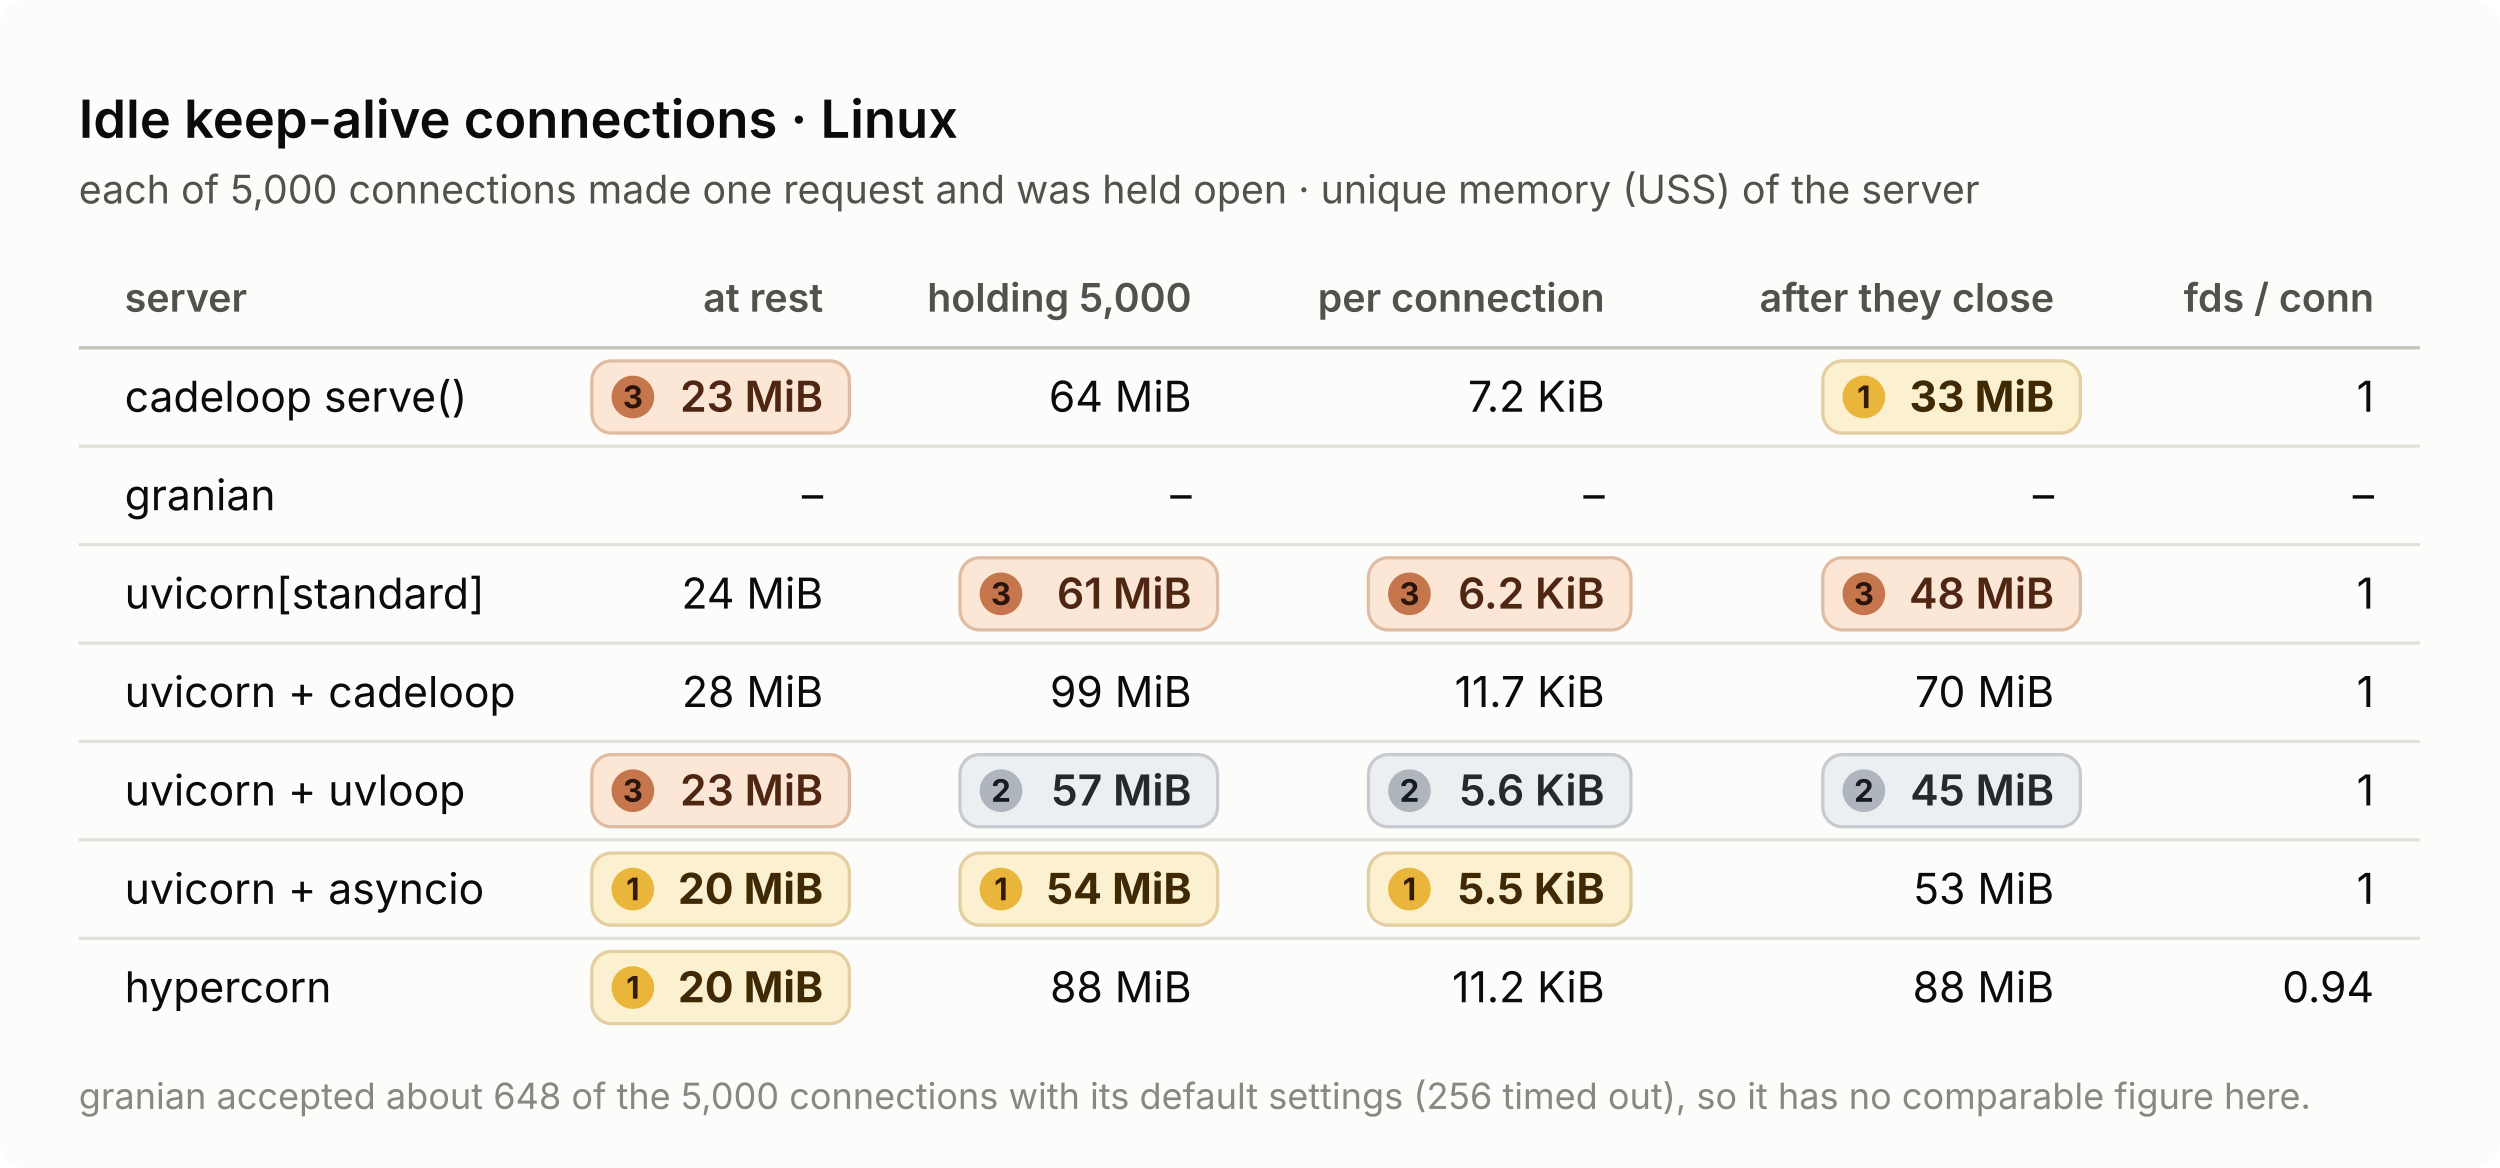
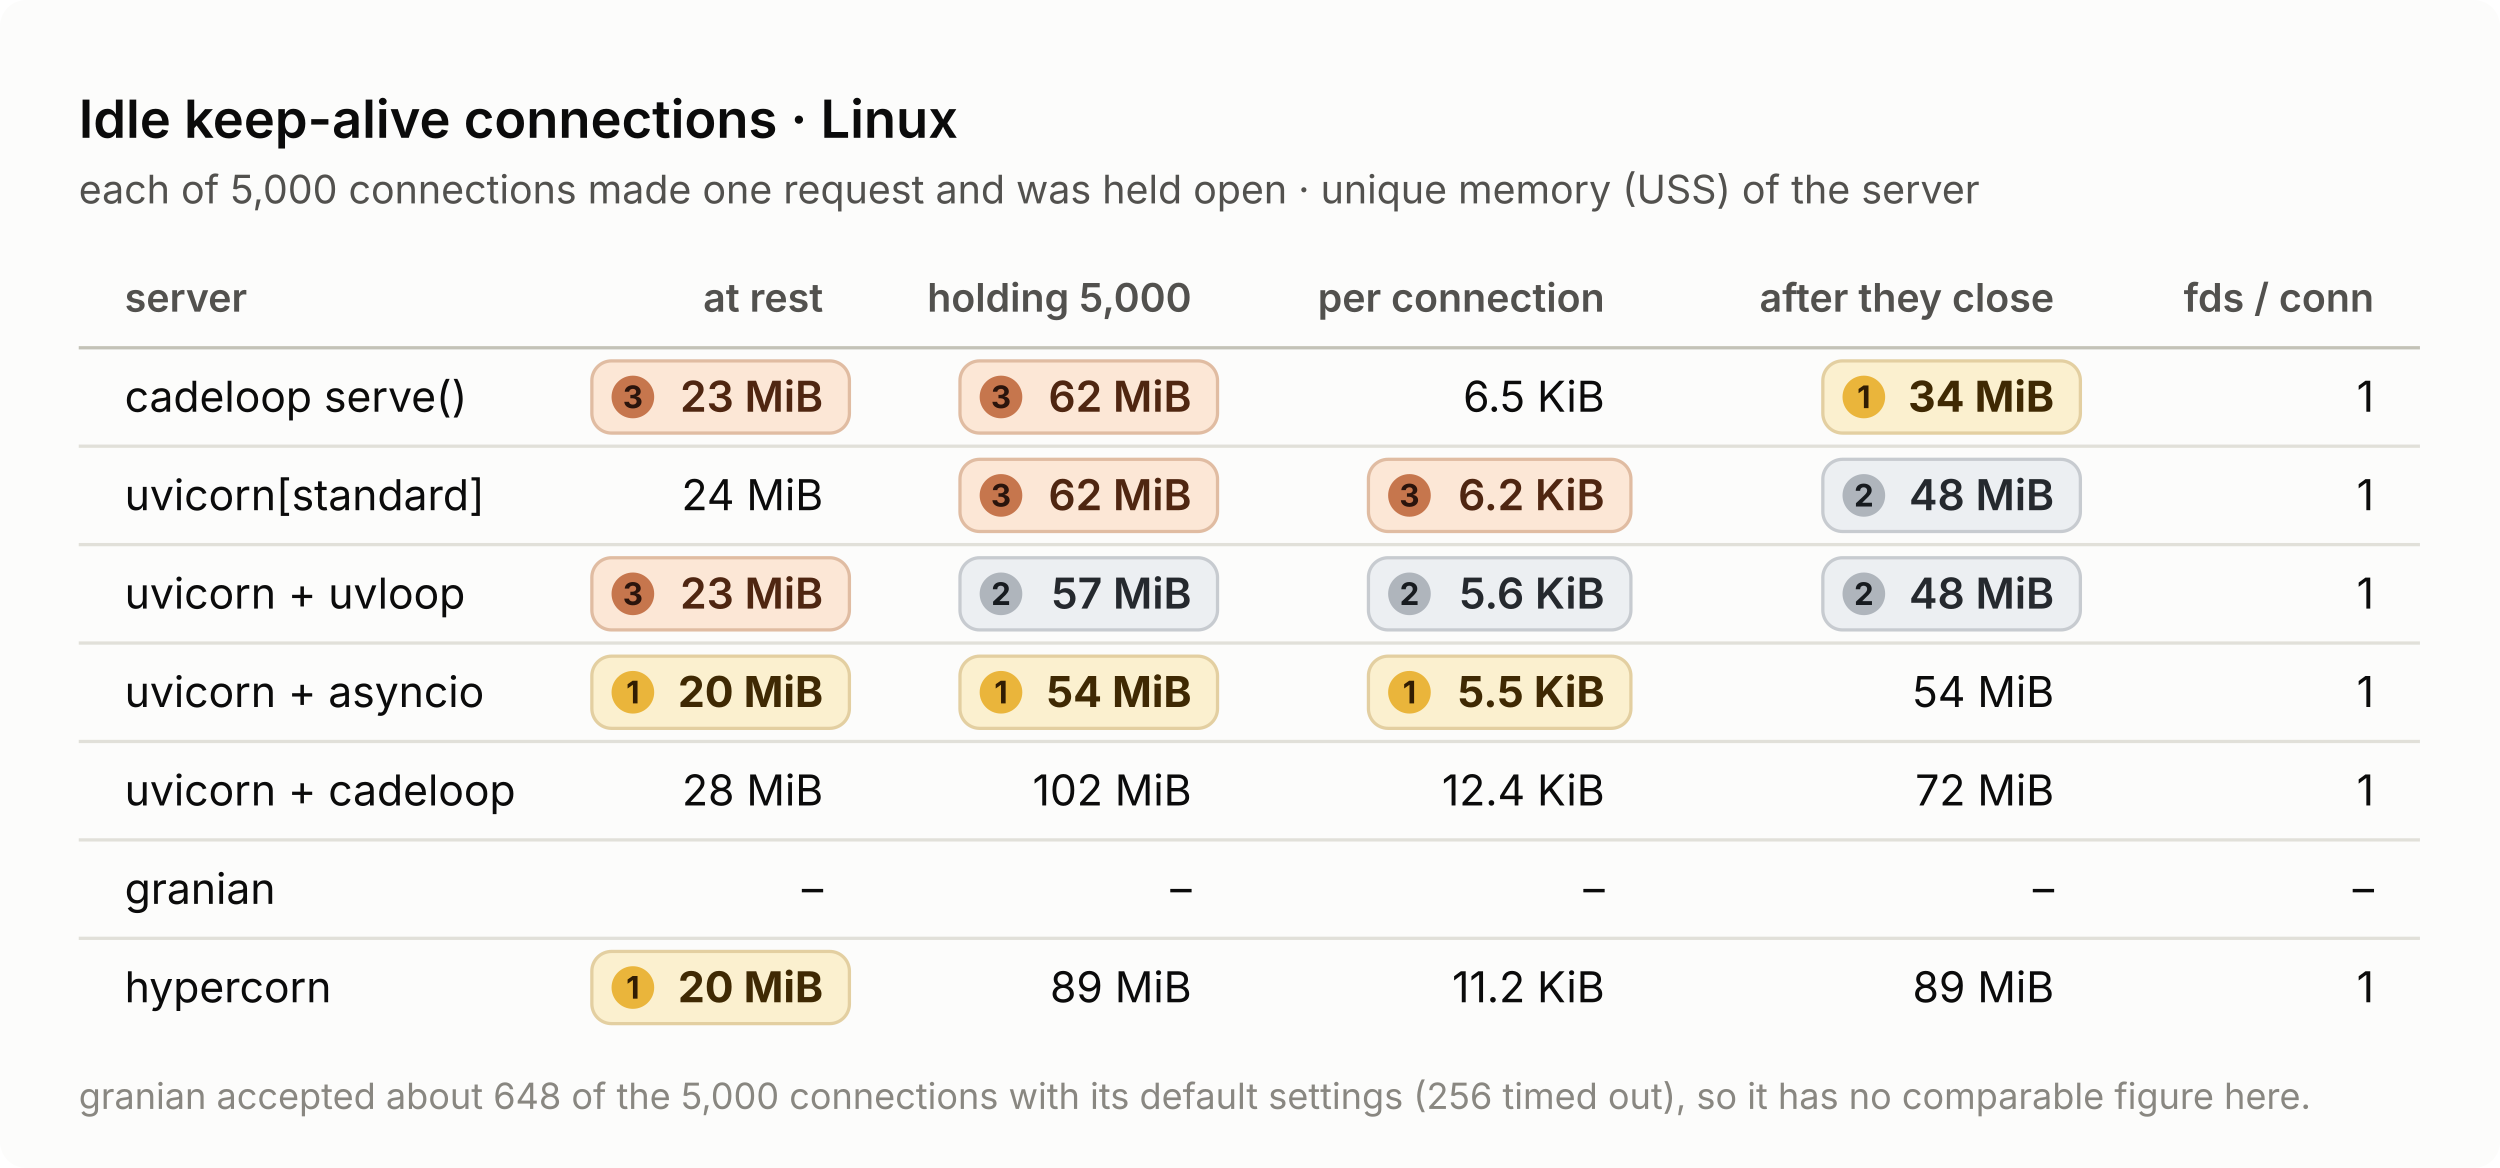
<svg xmlns="http://www.w3.org/2000/svg" viewBox="0 0 762 356" width="762" height="356" font-family="system-ui, -apple-system, 'Segoe UI', sans-serif">
  <rect width="762" height="356" fill="#fcfcfb" rx="8" />
  <text x="24" y="42" font-size="16" font-weight="600" fill="#0b0b0b">Idle keep-alive connections · Linux</text>
  <text x="24" y="62" font-size="12" fill="#52514e">each of 5,000 connections made one request and was held open · unique memory (USS) of the server</text>
  <text x="38.0" y="95.0" font-size="12" font-weight="600" fill="#52514e">server</text>
  <text x="250.9" y="95.0" font-size="12" font-weight="600" text-anchor="end" fill="#52514e">at rest</text>
  <text x="363.2" y="95.0" font-size="12" font-weight="600" text-anchor="end" fill="#52514e">holding 5,000</text>
  <text x="489.1" y="95.0" font-size="12" font-weight="600" text-anchor="end" fill="#52514e">per connection</text>
  <text x="626.1" y="95.0" font-size="12" font-weight="600" text-anchor="end" fill="#52514e">after they close</text>
  <text x="723.6" y="95.0" font-size="12" font-weight="600" text-anchor="end" fill="#52514e">fds / conn</text>
  <line x1="24" y1="106.0" x2="737.6" y2="106.0" stroke="#c3c2b7" stroke-width="1" />
  <text x="38.0" y="125.5" font-size="13" fill="#0b0b0b">cadeloop serve()</text>
  <rect x="180.4" y="110.0" width="78.5" height="22" rx="6" fill="#fce7d6" stroke="#e0bca2" stroke-width="1" />
  <circle cx="192.9" cy="121.0" r="6.5" fill="#c6764d" />
  <text x="192.9" y="124.4" font-size="9.5" font-weight="700" text-anchor="middle" fill="#2a140c">3</text>
  <text x="250.9" y="125.5" font-size="13" text-anchor="end" font-weight="600" fill="#4f2611">23 MiB</text>
-   <text x="363.2" y="125.5" font-size="13" text-anchor="end" fill="#0b0b0b">64 MiB</text>
-   <text x="489.1" y="125.5" font-size="13" text-anchor="end" fill="#0b0b0b">7.2 KiB</text>
+   <rect x="292.6" y="110.0" width="78.5" height="22" rx="6" fill="#fce7d6" stroke="#e0bca2" stroke-width="1" />
+   <circle cx="305.1" cy="121.0" r="6.5" fill="#c6764d" />
+   <text x="305.1" y="124.4" font-size="9.5" font-weight="700" text-anchor="middle" fill="#2a140c">3</text>
+   <text x="363.2" y="125.5" font-size="13" text-anchor="end" font-weight="600" fill="#4f2611">62 MiB</text>
+   <text x="489.1" y="125.5" font-size="13" text-anchor="end" fill="#0b0b0b">6.5 KiB</text>
  <rect x="555.6" y="110.0" width="78.5" height="22" rx="6" fill="#fbf0cf" stroke="#e3cfa1" stroke-width="1" />
  <circle cx="568.1" cy="121.0" r="6.5" fill="#eab53b" />
  <text x="568.1" y="124.4" font-size="9.5" font-weight="700" text-anchor="middle" fill="#311d03">1</text>
-   <text x="626.1" y="125.5" font-size="13" text-anchor="end" font-weight="700" fill="#3f2903">33 MiB</text>
+   <text x="626.1" y="125.5" font-size="13" text-anchor="end" font-weight="700" fill="#3f2903">34 MiB</text>
  <text x="723.6" y="125.5" font-size="13" text-anchor="end" fill="#0b0b0b">1</text>
  <line x1="24" y1="136.0" x2="737.6" y2="136.0" stroke="#e1e0d9" stroke-width="1" />
-   <text x="38.0" y="155.5" font-size="13" fill="#0b0b0b">granian</text>
-   <text x="250.9" y="155.5" font-size="13" text-anchor="end" fill="#0b0b0b">–</text>
-   <text x="363.2" y="155.5" font-size="13" text-anchor="end" fill="#0b0b0b">–</text>
-   <text x="489.1" y="155.5" font-size="13" text-anchor="end" fill="#0b0b0b">–</text>
-   <text x="626.1" y="155.5" font-size="13" text-anchor="end" fill="#0b0b0b">–</text>
-   <text x="723.6" y="155.5" font-size="13" text-anchor="end" fill="#0b0b0b">–</text>
+   <text x="38.0" y="155.5" font-size="13" fill="#0b0b0b">uvicorn[standard]</text>
+   <text x="250.9" y="155.5" font-size="13" text-anchor="end" fill="#0b0b0b">24 MiB</text>
+   <rect x="292.6" y="140.0" width="78.5" height="22" rx="6" fill="#fce7d6" stroke="#e0bca2" stroke-width="1" />
+   <circle cx="305.1" cy="151.0" r="6.5" fill="#c6764d" />
+   <text x="305.1" y="154.4" font-size="9.5" font-weight="700" text-anchor="middle" fill="#2a140c">3</text>
+   <text x="363.2" y="155.5" font-size="13" text-anchor="end" font-weight="600" fill="#4f2611">62 MiB</text>
+   <rect x="417.1" y="140.0" width="80.0" height="22" rx="6" fill="#fce7d6" stroke="#e0bca2" stroke-width="1" />
+   <circle cx="429.6" cy="151.0" r="6.5" fill="#c6764d" />
+   <text x="429.6" y="154.4" font-size="9.5" font-weight="700" text-anchor="middle" fill="#2a140c">3</text>
+   <text x="489.1" y="155.5" font-size="13" text-anchor="end" font-weight="600" fill="#4f2611">6.2 KiB</text>
+   <rect x="555.6" y="140.0" width="78.5" height="22" rx="6" fill="#eceff2" stroke="#c7cbd0" stroke-width="1" />
+   <circle cx="568.1" cy="151.0" r="6.5" fill="#afb5bc" />
+   <text x="568.1" y="154.4" font-size="9.5" font-weight="700" text-anchor="middle" fill="#171b1f">2</text>
+   <text x="626.1" y="155.5" font-size="13" text-anchor="end" font-weight="600" fill="#25292e">48 MiB</text>
+   <text x="723.6" y="155.5" font-size="13" text-anchor="end" fill="#0b0b0b">1</text>
  <line x1="24" y1="166.0" x2="737.6" y2="166.0" stroke="#e1e0d9" stroke-width="1" />
-   <text x="38.0" y="185.5" font-size="13" fill="#0b0b0b">uvicorn[standard]</text>
-   <text x="250.9" y="185.5" font-size="13" text-anchor="end" fill="#0b0b0b">24 MiB</text>
-   <rect x="292.6" y="170.0" width="78.5" height="22" rx="6" fill="#fce7d6" stroke="#e0bca2" stroke-width="1" />
-   <circle cx="305.1" cy="181.0" r="6.5" fill="#c6764d" />
-   <text x="305.1" y="184.4" font-size="9.5" font-weight="700" text-anchor="middle" fill="#2a140c">3</text>
-   <text x="363.2" y="185.5" font-size="13" text-anchor="end" font-weight="600" fill="#4f2611">61 MiB</text>
-   <rect x="417.1" y="170.0" width="80.0" height="22" rx="6" fill="#fce7d6" stroke="#e0bca2" stroke-width="1" />
-   <circle cx="429.6" cy="181.0" r="6.5" fill="#c6764d" />
-   <text x="429.6" y="184.4" font-size="9.5" font-weight="700" text-anchor="middle" fill="#2a140c">3</text>
-   <text x="489.1" y="185.5" font-size="13" text-anchor="end" font-weight="600" fill="#4f2611">6.2 KiB</text>
-   <rect x="555.6" y="170.0" width="78.5" height="22" rx="6" fill="#fce7d6" stroke="#e0bca2" stroke-width="1" />
-   <circle cx="568.1" cy="181.0" r="6.5" fill="#c6764d" />
-   <text x="568.1" y="184.4" font-size="9.5" font-weight="700" text-anchor="middle" fill="#2a140c">3</text>
-   <text x="626.1" y="185.5" font-size="13" text-anchor="end" font-weight="600" fill="#4f2611">48 MiB</text>
+   <text x="38.0" y="185.5" font-size="13" fill="#0b0b0b">uvicorn + uvloop</text>
+   <rect x="180.4" y="170.0" width="78.5" height="22" rx="6" fill="#fce7d6" stroke="#e0bca2" stroke-width="1" />
+   <circle cx="192.9" cy="181.0" r="6.5" fill="#c6764d" />
+   <text x="192.9" y="184.4" font-size="9.5" font-weight="700" text-anchor="middle" fill="#2a140c">3</text>
+   <text x="250.9" y="185.5" font-size="13" text-anchor="end" font-weight="600" fill="#4f2611">23 MiB</text>
+   <rect x="292.6" y="170.0" width="78.5" height="22" rx="6" fill="#eceff2" stroke="#c7cbd0" stroke-width="1" />
+   <circle cx="305.1" cy="181.0" r="6.5" fill="#afb5bc" />
+   <text x="305.1" y="184.4" font-size="9.5" font-weight="700" text-anchor="middle" fill="#171b1f">2</text>
+   <text x="363.2" y="185.5" font-size="13" text-anchor="end" font-weight="600" fill="#25292e">57 MiB</text>
+   <rect x="417.1" y="170.0" width="80.0" height="22" rx="6" fill="#eceff2" stroke="#c7cbd0" stroke-width="1" />
+   <circle cx="429.6" cy="181.0" r="6.5" fill="#afb5bc" />
+   <text x="429.6" y="184.4" font-size="9.5" font-weight="700" text-anchor="middle" fill="#171b1f">2</text>
+   <text x="489.1" y="185.5" font-size="13" text-anchor="end" font-weight="600" fill="#25292e">5.6 KiB</text>
+   <rect x="555.6" y="170.0" width="78.5" height="22" rx="6" fill="#eceff2" stroke="#c7cbd0" stroke-width="1" />
+   <circle cx="568.1" cy="181.0" r="6.5" fill="#afb5bc" />
+   <text x="568.1" y="184.4" font-size="9.5" font-weight="700" text-anchor="middle" fill="#171b1f">2</text>
+   <text x="626.1" y="185.5" font-size="13" text-anchor="end" font-weight="600" fill="#25292e">48 MiB</text>
  <text x="723.6" y="185.5" font-size="13" text-anchor="end" fill="#0b0b0b">1</text>
  <line x1="24" y1="196.0" x2="737.6" y2="196.0" stroke="#e1e0d9" stroke-width="1" />
-   <text x="38.0" y="215.5" font-size="13" fill="#0b0b0b">uvicorn + cadeloop</text>
-   <text x="250.9" y="215.5" font-size="13" text-anchor="end" fill="#0b0b0b">28 MiB</text>
-   <text x="363.2" y="215.5" font-size="13" text-anchor="end" fill="#0b0b0b">99 MiB</text>
-   <text x="489.1" y="215.5" font-size="13" text-anchor="end" fill="#0b0b0b">11.7 KiB</text>
-   <text x="626.1" y="215.5" font-size="13" text-anchor="end" fill="#0b0b0b">70 MiB</text>
+   <text x="38.0" y="215.5" font-size="13" fill="#0b0b0b">uvicorn + asyncio</text>
+   <rect x="180.4" y="200.0" width="78.5" height="22" rx="6" fill="#fbf0cf" stroke="#e3cfa1" stroke-width="1" />
+   <circle cx="192.9" cy="211.0" r="6.5" fill="#eab53b" />
+   <text x="192.9" y="214.4" font-size="9.5" font-weight="700" text-anchor="middle" fill="#311d03">1</text>
+   <text x="250.9" y="215.5" font-size="13" text-anchor="end" font-weight="700" fill="#3f2903">20 MiB</text>
+   <rect x="292.6" y="200.0" width="78.5" height="22" rx="6" fill="#fbf0cf" stroke="#e3cfa1" stroke-width="1" />
+   <circle cx="305.1" cy="211.0" r="6.5" fill="#eab53b" />
+   <text x="305.1" y="214.4" font-size="9.5" font-weight="700" text-anchor="middle" fill="#311d03">1</text>
+   <text x="363.2" y="215.5" font-size="13" text-anchor="end" font-weight="700" fill="#3f2903">54 MiB</text>
+   <rect x="417.1" y="200.0" width="80.0" height="22" rx="6" fill="#fbf0cf" stroke="#e3cfa1" stroke-width="1" />
+   <circle cx="429.6" cy="211.0" r="6.5" fill="#eab53b" />
+   <text x="429.6" y="214.4" font-size="9.5" font-weight="700" text-anchor="middle" fill="#311d03">1</text>
+   <text x="489.1" y="215.5" font-size="13" text-anchor="end" font-weight="700" fill="#3f2903">5.5 KiB</text>
+   <text x="626.1" y="215.5" font-size="13" text-anchor="end" fill="#0b0b0b">54 MiB</text>
  <text x="723.6" y="215.5" font-size="13" text-anchor="end" fill="#0b0b0b">1</text>
  <line x1="24" y1="226.0" x2="737.6" y2="226.0" stroke="#e1e0d9" stroke-width="1" />
-   <text x="38.0" y="245.5" font-size="13" fill="#0b0b0b">uvicorn + uvloop</text>
-   <rect x="180.4" y="230.0" width="78.5" height="22" rx="6" fill="#fce7d6" stroke="#e0bca2" stroke-width="1" />
-   <circle cx="192.9" cy="241.0" r="6.5" fill="#c6764d" />
-   <text x="192.9" y="244.4" font-size="9.5" font-weight="700" text-anchor="middle" fill="#2a140c">3</text>
-   <text x="250.9" y="245.5" font-size="13" text-anchor="end" font-weight="600" fill="#4f2611">23 MiB</text>
-   <rect x="292.6" y="230.0" width="78.5" height="22" rx="6" fill="#eceff2" stroke="#c7cbd0" stroke-width="1" />
-   <circle cx="305.1" cy="241.0" r="6.5" fill="#afb5bc" />
-   <text x="305.1" y="244.4" font-size="9.5" font-weight="700" text-anchor="middle" fill="#171b1f">2</text>
-   <text x="363.2" y="245.5" font-size="13" text-anchor="end" font-weight="600" fill="#25292e">57 MiB</text>
-   <rect x="417.1" y="230.0" width="80.0" height="22" rx="6" fill="#eceff2" stroke="#c7cbd0" stroke-width="1" />
-   <circle cx="429.6" cy="241.0" r="6.5" fill="#afb5bc" />
-   <text x="429.6" y="244.4" font-size="9.5" font-weight="700" text-anchor="middle" fill="#171b1f">2</text>
-   <text x="489.1" y="245.5" font-size="13" text-anchor="end" font-weight="600" fill="#25292e">5.6 KiB</text>
-   <rect x="555.6" y="230.0" width="78.5" height="22" rx="6" fill="#eceff2" stroke="#c7cbd0" stroke-width="1" />
-   <circle cx="568.1" cy="241.0" r="6.5" fill="#afb5bc" />
-   <text x="568.1" y="244.4" font-size="9.5" font-weight="700" text-anchor="middle" fill="#171b1f">2</text>
-   <text x="626.1" y="245.5" font-size="13" text-anchor="end" font-weight="600" fill="#25292e">45 MiB</text>
+   <text x="38.0" y="245.5" font-size="13" fill="#0b0b0b">uvicorn + cadeloop</text>
+   <text x="250.9" y="245.5" font-size="13" text-anchor="end" fill="#0b0b0b">28 MiB</text>
+   <text x="363.2" y="245.5" font-size="13" text-anchor="end" fill="#0b0b0b">102 MiB</text>
+   <text x="489.1" y="245.5" font-size="13" text-anchor="end" fill="#0b0b0b">12.4 KiB</text>
+   <text x="626.1" y="245.5" font-size="13" text-anchor="end" fill="#0b0b0b">72 MiB</text>
  <text x="723.6" y="245.5" font-size="13" text-anchor="end" fill="#0b0b0b">1</text>
  <line x1="24" y1="256.0" x2="737.6" y2="256.0" stroke="#e1e0d9" stroke-width="1" />
-   <text x="38.0" y="275.5" font-size="13" fill="#0b0b0b">uvicorn + asyncio</text>
-   <rect x="180.4" y="260.0" width="78.5" height="22" rx="6" fill="#fbf0cf" stroke="#e3cfa1" stroke-width="1" />
-   <circle cx="192.9" cy="271.0" r="6.5" fill="#eab53b" />
-   <text x="192.9" y="274.4" font-size="9.5" font-weight="700" text-anchor="middle" fill="#311d03">1</text>
-   <text x="250.9" y="275.5" font-size="13" text-anchor="end" font-weight="700" fill="#3f2903">20 MiB</text>
-   <rect x="292.6" y="260.0" width="78.5" height="22" rx="6" fill="#fbf0cf" stroke="#e3cfa1" stroke-width="1" />
-   <circle cx="305.1" cy="271.0" r="6.5" fill="#eab53b" />
-   <text x="305.1" y="274.4" font-size="9.5" font-weight="700" text-anchor="middle" fill="#311d03">1</text>
-   <text x="363.2" y="275.5" font-size="13" text-anchor="end" font-weight="700" fill="#3f2903">54 MiB</text>
-   <rect x="417.1" y="260.0" width="80.0" height="22" rx="6" fill="#fbf0cf" stroke="#e3cfa1" stroke-width="1" />
-   <circle cx="429.6" cy="271.0" r="6.5" fill="#eab53b" />
-   <text x="429.6" y="274.4" font-size="9.5" font-weight="700" text-anchor="middle" fill="#311d03">1</text>
-   <text x="489.1" y="275.5" font-size="13" text-anchor="end" font-weight="700" fill="#3f2903">5.5 KiB</text>
-   <text x="626.1" y="275.5" font-size="13" text-anchor="end" fill="#0b0b0b">53 MiB</text>
-   <text x="723.6" y="275.5" font-size="13" text-anchor="end" fill="#0b0b0b">1</text>
+   <text x="38.0" y="275.5" font-size="13" fill="#0b0b0b">granian</text>
+   <text x="250.9" y="275.5" font-size="13" text-anchor="end" fill="#0b0b0b">–</text>
+   <text x="363.2" y="275.5" font-size="13" text-anchor="end" fill="#0b0b0b">–</text>
+   <text x="489.1" y="275.5" font-size="13" text-anchor="end" fill="#0b0b0b">–</text>
+   <text x="626.1" y="275.5" font-size="13" text-anchor="end" fill="#0b0b0b">–</text>
+   <text x="723.6" y="275.5" font-size="13" text-anchor="end" fill="#0b0b0b">–</text>
  <line x1="24" y1="286.0" x2="737.6" y2="286.0" stroke="#e1e0d9" stroke-width="1" />
  <text x="38.0" y="305.5" font-size="13" fill="#0b0b0b">hypercorn</text>
  <rect x="180.4" y="290.0" width="78.5" height="22" rx="6" fill="#fbf0cf" stroke="#e3cfa1" stroke-width="1" />
  <circle cx="192.9" cy="301.0" r="6.5" fill="#eab53b" />
  <text x="192.9" y="304.4" font-size="9.5" font-weight="700" text-anchor="middle" fill="#311d03">1</text>
  <text x="250.9" y="305.5" font-size="13" text-anchor="end" font-weight="700" fill="#3f2903">20 MiB</text>
-   <text x="363.2" y="305.5" font-size="13" text-anchor="end" fill="#0b0b0b">88 MiB</text>
+   <text x="363.2" y="305.5" font-size="13" text-anchor="end" fill="#0b0b0b">89 MiB</text>
  <text x="489.1" y="305.5" font-size="13" text-anchor="end" fill="#0b0b0b">11.2 KiB</text>
-   <text x="626.1" y="305.5" font-size="13" text-anchor="end" fill="#0b0b0b">88 MiB</text>
-   <text x="723.6" y="305.5" font-size="13" text-anchor="end" fill="#0b0b0b">0.94</text>
+   <text x="626.1" y="305.5" font-size="13" text-anchor="end" fill="#0b0b0b">89 MiB</text>
+   <text x="723.6" y="305.5" font-size="13" text-anchor="end" fill="#0b0b0b">1</text>
  <text x="24" y="338.0" font-size="11" fill="#898781">granian accepted about 648 of the 5,000 connections with its default settings (256 timed out), so it has no comparable figure here.</text>
</svg>
